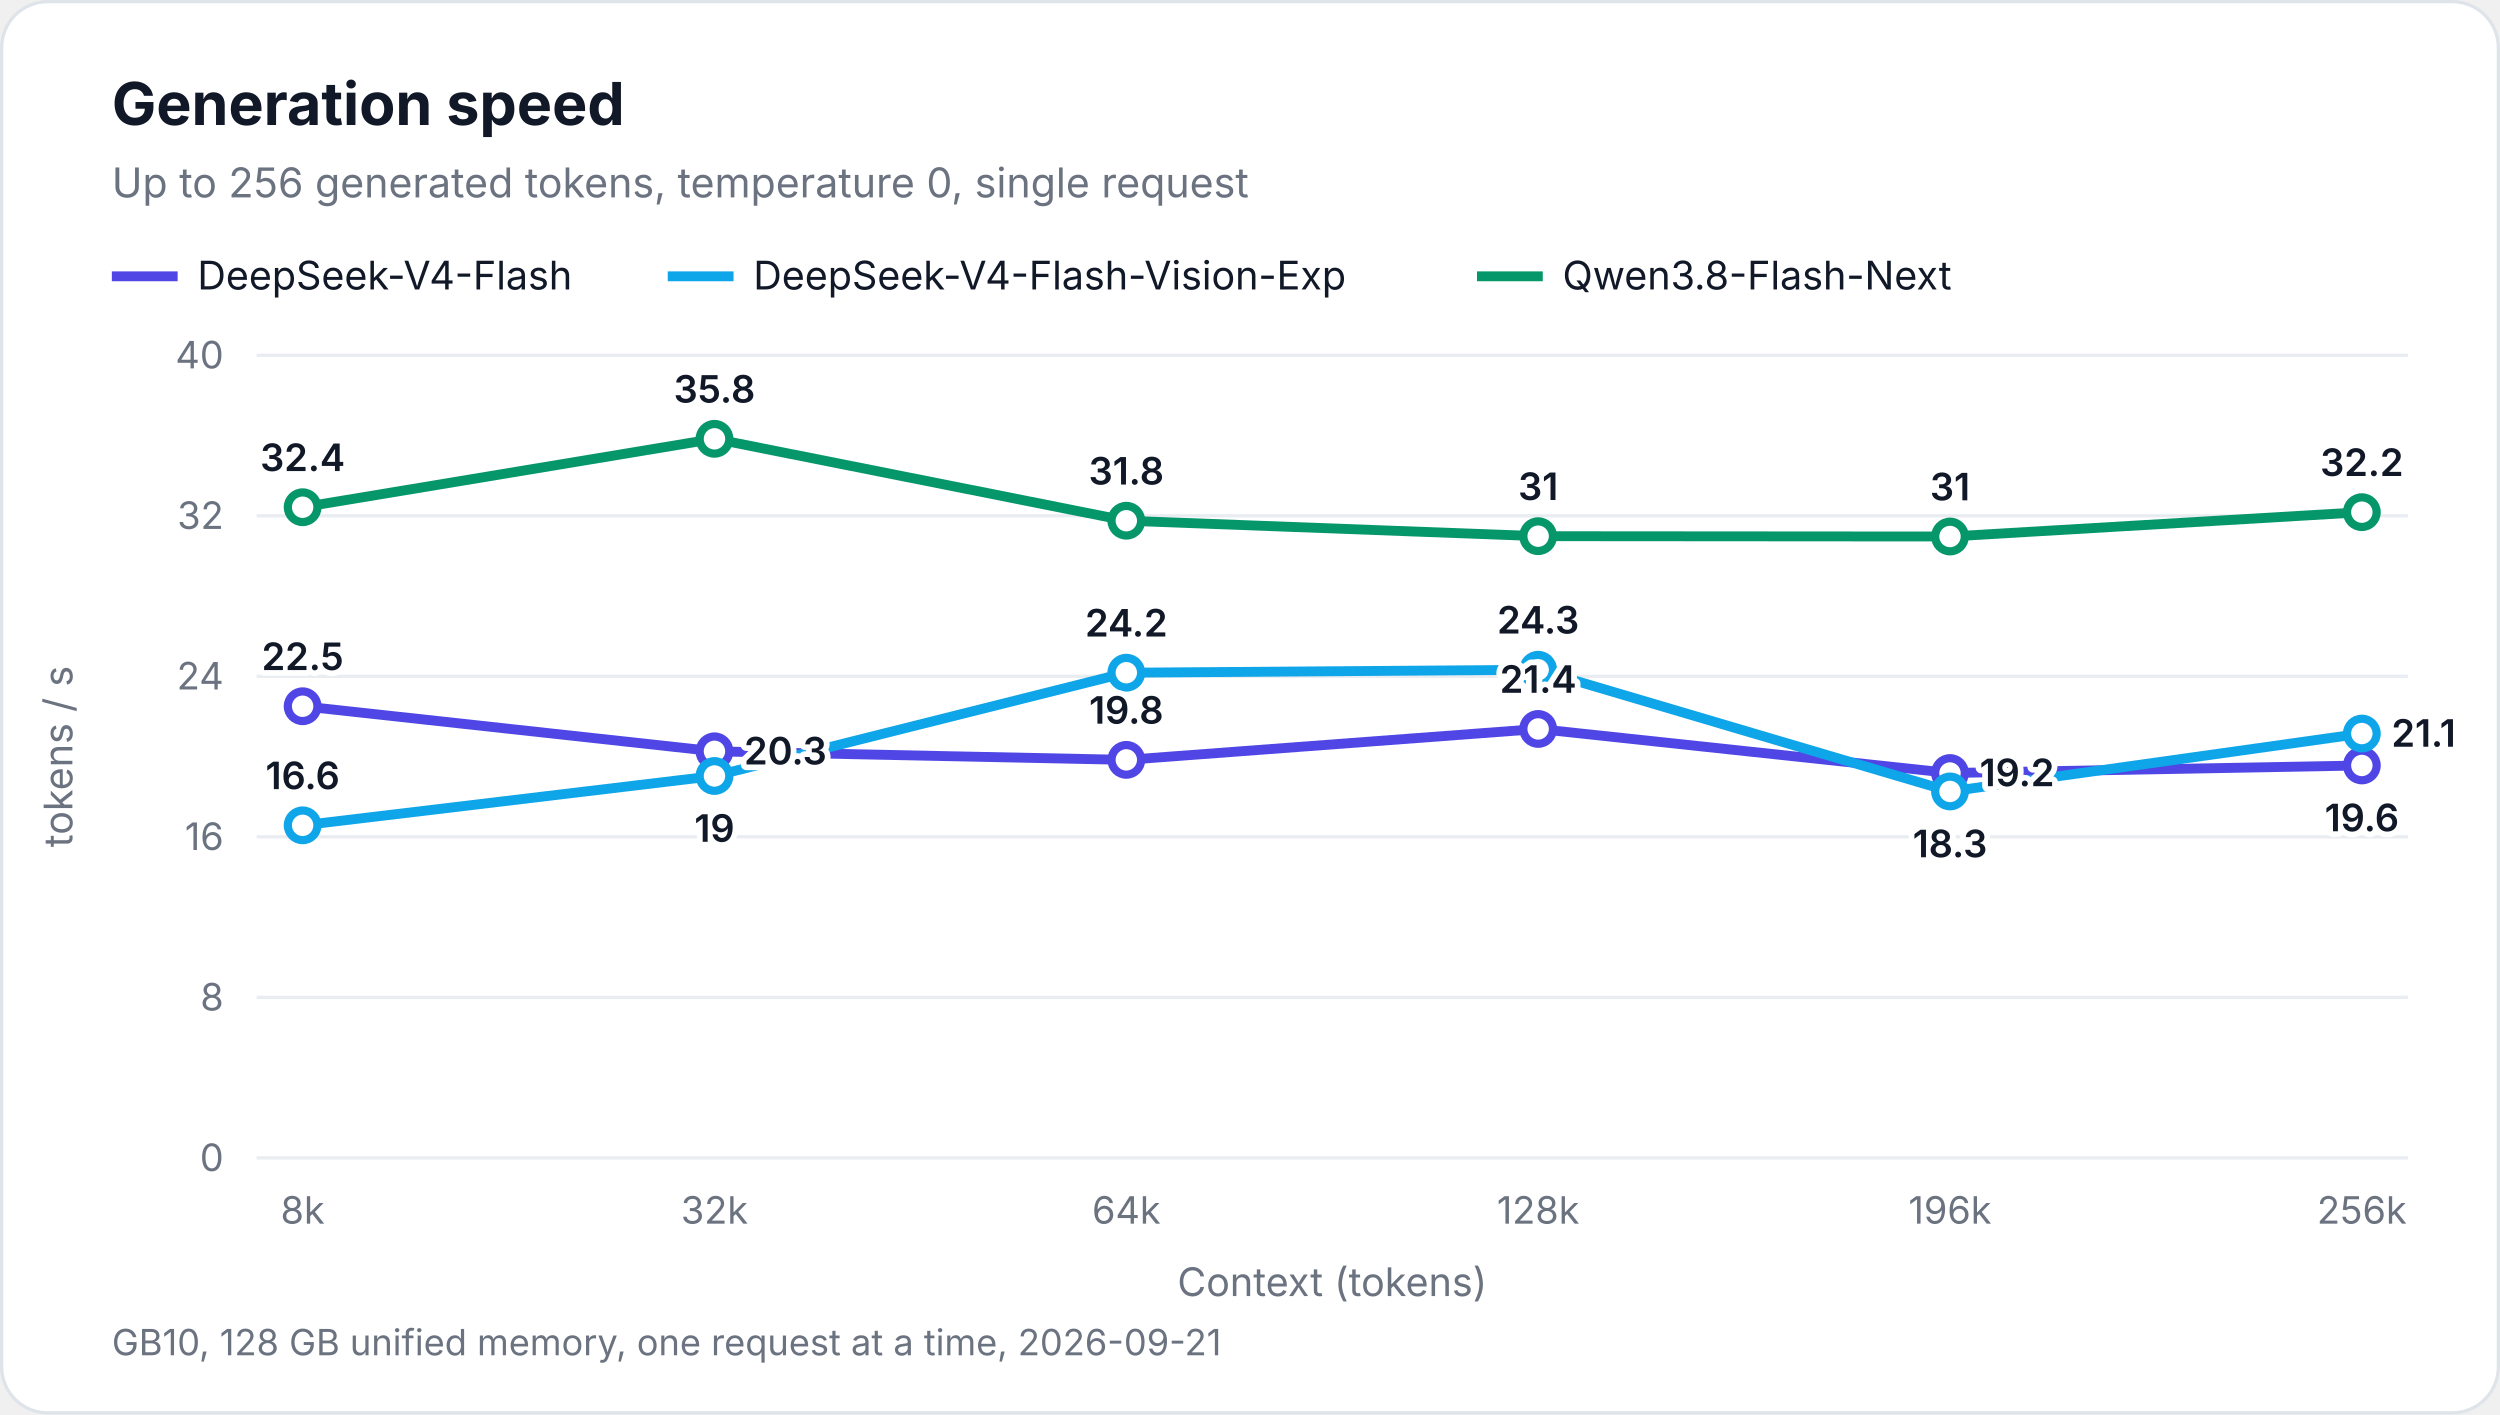
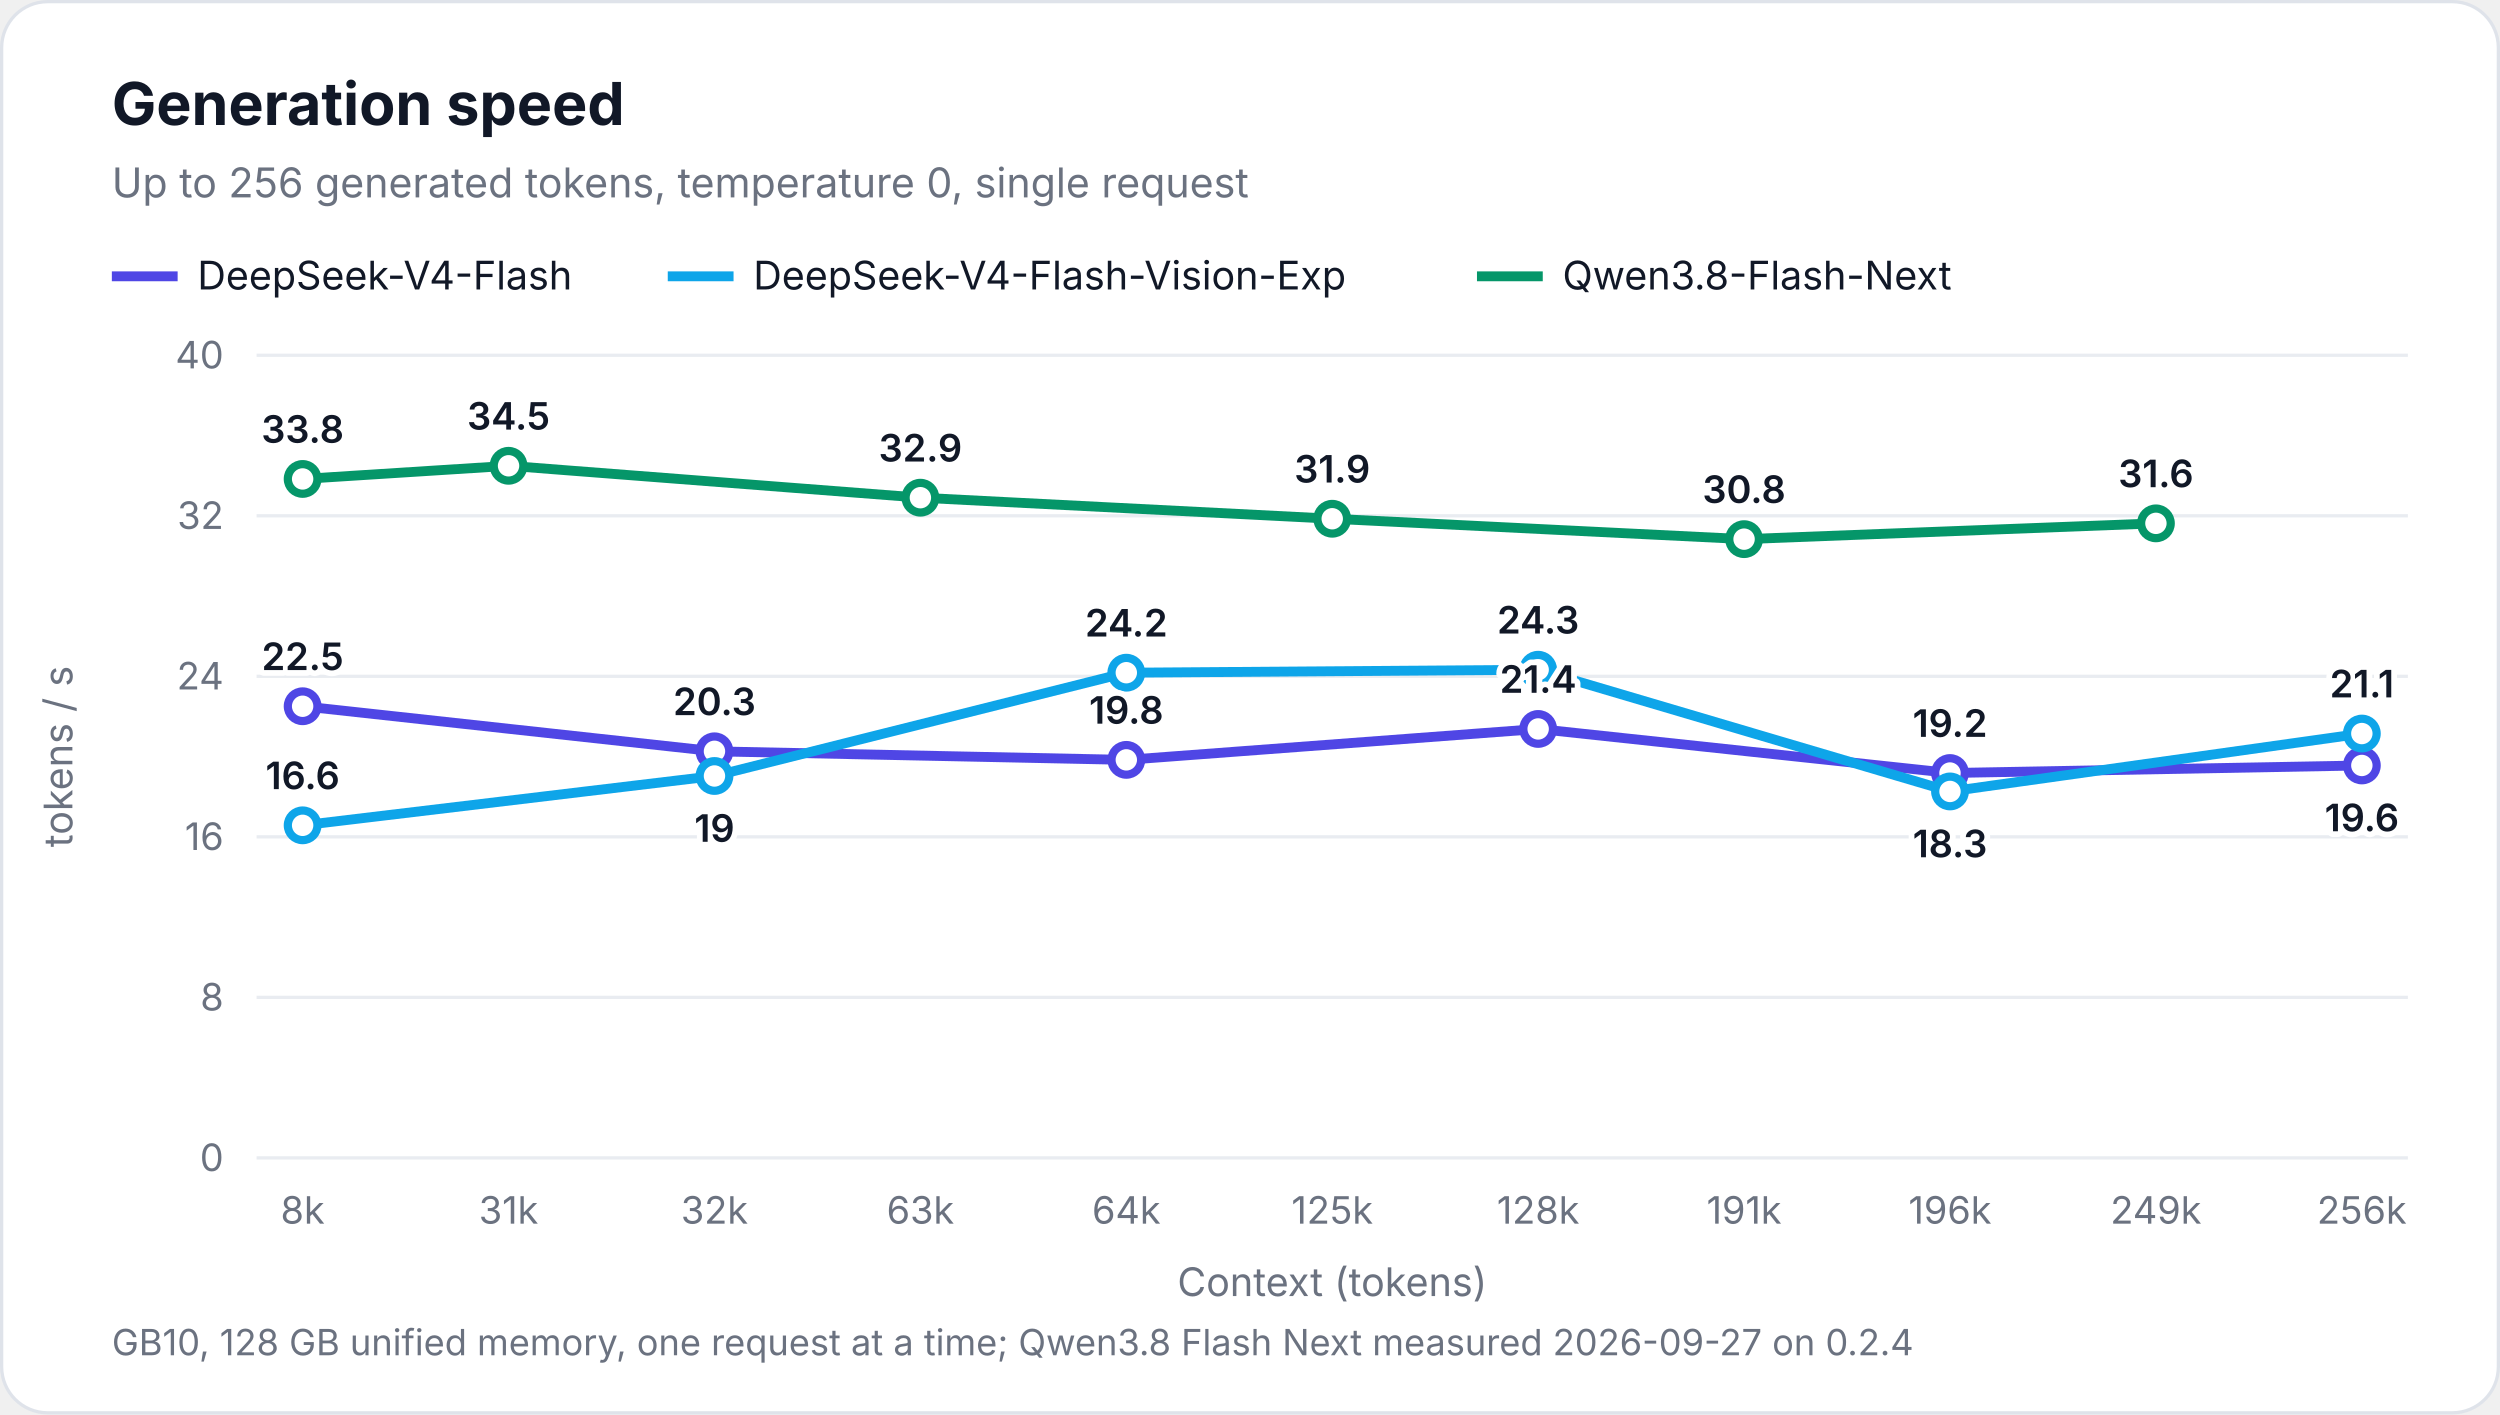
<svg xmlns="http://www.w3.org/2000/svg" width="760" height="430" viewBox="0 0 760 430" font-family="Inter, Segoe UI, Helvetica, Arial, sans-serif">
  <rect x="0.5" y="0.5" width="759" height="429" rx="14" fill="#ffffff" stroke="#dfe3ea" />
  <text x="34" y="38" font-size="18" font-weight="700" fill="#111827">Generation speed</text>
  <text x="34" y="60" font-size="12.5" fill="#6b7280">Up to 256 generated tokens, temperature 0, single request</text>
-   <text x="34" y="412" font-size="11" fill="#6b7280">GB10, 128 GB unified memory, one request at a time, 2026-09-21</text>
+   <text x="34" y="412" font-size="11" fill="#6b7280">GB10, 128 GB unified memory, one request at a time; Qwen3.8 Flash Next measured 2026-09-27 on 0.2.4</text>
  <line x1="78" y1="352.0" x2="732" y2="352.0" stroke="#e9ecf1" />
  <text x="68" y="356.0" font-size="11.5" text-anchor="end" fill="#6b7280">0</text>
  <line x1="78" y1="303.2" x2="732" y2="303.2" stroke="#e9ecf1" />
  <text x="68" y="307.2" font-size="11.5" text-anchor="end" fill="#6b7280">8</text>
  <line x1="78" y1="254.4" x2="732" y2="254.4" stroke="#e9ecf1" />
  <text x="68" y="258.4" font-size="11.5" text-anchor="end" fill="#6b7280">16</text>
  <line x1="78" y1="205.6" x2="732" y2="205.6" stroke="#e9ecf1" />
  <text x="68" y="209.6" font-size="11.5" text-anchor="end" fill="#6b7280">24</text>
  <line x1="78" y1="156.8" x2="732" y2="156.8" stroke="#e9ecf1" />
  <text x="68" y="160.8" font-size="11.5" text-anchor="end" fill="#6b7280">32</text>
  <line x1="78" y1="108.0" x2="732" y2="108.0" stroke="#e9ecf1" />
  <text x="68" y="112.0" font-size="11.5" text-anchor="end" fill="#6b7280">40</text>
  <text x="22" y="230.0" font-size="12" fill="#6b7280" text-anchor="middle" transform="rotate(-90 22 230.0)">tokens / s</text>
  <text x="405.0" y="394" font-size="12" fill="#6b7280" text-anchor="middle">Context (tokens)</text>
  <text x="92.0" y="372" font-size="11.5" text-anchor="middle" fill="#6b7280">8k</text>
+   <text x="154.6" y="372" font-size="11.5" text-anchor="middle" fill="#6b7280">31k</text>
  <text x="217.2" y="372" font-size="11.5" text-anchor="middle" fill="#6b7280">32k</text>
+   <text x="279.8" y="372" font-size="11.5" text-anchor="middle" fill="#6b7280">63k</text>
  <text x="342.4" y="372" font-size="11.5" text-anchor="middle" fill="#6b7280">64k</text>
+   <text x="405.0" y="372" font-size="11.5" text-anchor="middle" fill="#6b7280">125k</text>
  <text x="467.6" y="372" font-size="11.5" text-anchor="middle" fill="#6b7280">128k</text>
+   <text x="530.2" y="372" font-size="11.5" text-anchor="middle" fill="#6b7280">191k</text>
  <text x="592.8" y="372" font-size="11.5" text-anchor="middle" fill="#6b7280">196k</text>
+   <text x="655.4" y="372" font-size="11.5" text-anchor="middle" fill="#6b7280">249k</text>
  <text x="718.0" y="372" font-size="11.5" text-anchor="middle" fill="#6b7280">256k</text>
  <path d="M92.0,214.7 L217.2,228.4 L342.4,231.0 L467.6,221.6 L592.8,235.0 L718.0,232.7" fill="none" stroke="#4f46e5" stroke-width="3" stroke-linejoin="round" stroke-linecap="round" />
  <circle cx="92.0" cy="214.7" r="4.5" fill="#ffffff" stroke="#4f46e5" stroke-width="2.5" />
  <circle cx="217.2" cy="228.4" r="4.5" fill="#ffffff" stroke="#4f46e5" stroke-width="2.5" />
  <circle cx="342.4" cy="231.0" r="4.5" fill="#ffffff" stroke="#4f46e5" stroke-width="2.5" />
  <circle cx="467.6" cy="221.6" r="4.5" fill="#ffffff" stroke="#4f46e5" stroke-width="2.5" />
  <circle cx="592.8" cy="235.0" r="4.5" fill="#ffffff" stroke="#4f46e5" stroke-width="2.5" />
  <circle cx="718.0" cy="232.7" r="4.5" fill="#ffffff" stroke="#4f46e5" stroke-width="2.5" />
  <path d="M92.0,250.9 L217.2,235.9 L342.4,204.5 L467.6,203.6 L592.8,240.6 L718.0,223.0" fill="none" stroke="#0ea5e9" stroke-width="3" stroke-linejoin="round" stroke-linecap="round" />
  <circle cx="92.0" cy="250.9" r="4.5" fill="#ffffff" stroke="#0ea5e9" stroke-width="2.5" />
  <circle cx="217.2" cy="235.9" r="4.5" fill="#ffffff" stroke="#0ea5e9" stroke-width="2.5" />
  <circle cx="342.4" cy="204.5" r="4.5" fill="#ffffff" stroke="#0ea5e9" stroke-width="2.5" />
  <circle cx="467.6" cy="203.6" r="4.5" fill="#ffffff" stroke="#0ea5e9" stroke-width="2.5" />
  <circle cx="592.8" cy="240.6" r="4.5" fill="#ffffff" stroke="#0ea5e9" stroke-width="2.5" />
  <circle cx="718.0" cy="223.0" r="4.5" fill="#ffffff" stroke="#0ea5e9" stroke-width="2.5" />
-   <path d="M92.0,154.2 L217.2,133.4 L342.4,158.3 L467.6,163.0 L592.8,163.1 L718.0,155.7" fill="none" stroke="#059669" stroke-width="3" stroke-linejoin="round" stroke-linecap="round" />
-   <circle cx="92.0" cy="154.2" r="4.5" fill="#ffffff" stroke="#059669" stroke-width="2.5" />
-   <circle cx="217.2" cy="133.4" r="4.5" fill="#ffffff" stroke="#059669" stroke-width="2.5" />
-   <circle cx="342.4" cy="158.3" r="4.5" fill="#ffffff" stroke="#059669" stroke-width="2.5" />
-   <circle cx="467.6" cy="163.0" r="4.5" fill="#ffffff" stroke="#059669" stroke-width="2.5" />
-   <circle cx="592.8" cy="163.1" r="4.5" fill="#ffffff" stroke="#059669" stroke-width="2.5" />
-   <circle cx="718.0" cy="155.7" r="4.5" fill="#ffffff" stroke="#059669" stroke-width="2.5" />
-   <text x="92.0" y="143.2" font-size="11.5" font-weight="600" text-anchor="middle" fill="#111827" stroke="#ffffff" stroke-width="3.5" stroke-linejoin="round" paint-order="stroke">32.4</text>
+   <path d="M92.0,145.6 L154.6,141.6 L279.8,151.3 L405.0,157.7 L530.2,163.9 L655.4,159.1" fill="none" stroke="#059669" stroke-width="3" stroke-linejoin="round" stroke-linecap="round" />
+   <circle cx="92.0" cy="145.6" r="4.5" fill="#ffffff" stroke="#059669" stroke-width="2.5" />
+   <circle cx="154.6" cy="141.6" r="4.5" fill="#ffffff" stroke="#059669" stroke-width="2.5" />
+   <circle cx="279.8" cy="151.3" r="4.5" fill="#ffffff" stroke="#059669" stroke-width="2.5" />
+   <circle cx="405.0" cy="157.7" r="4.5" fill="#ffffff" stroke="#059669" stroke-width="2.5" />
+   <circle cx="530.2" cy="163.9" r="4.5" fill="#ffffff" stroke="#059669" stroke-width="2.5" />
+   <circle cx="655.4" cy="159.1" r="4.5" fill="#ffffff" stroke="#059669" stroke-width="2.5" />
+   <text x="92.0" y="134.6" font-size="11.5" font-weight="600" text-anchor="middle" fill="#111827" stroke="#ffffff" stroke-width="3.5" stroke-linejoin="round" paint-order="stroke">33.8</text>
  <text x="92.0" y="203.7" font-size="11.5" font-weight="600" text-anchor="middle" fill="#111827" stroke="#ffffff" stroke-width="3.5" stroke-linejoin="round" paint-order="stroke">22.5</text>
  <text x="92.0" y="239.9" font-size="11.5" font-weight="600" text-anchor="middle" fill="#111827" stroke="#ffffff" stroke-width="3.5" stroke-linejoin="round" paint-order="stroke">16.6</text>
-   <text x="217.2" y="122.4" font-size="11.5" font-weight="600" text-anchor="middle" fill="#111827" stroke="#ffffff" stroke-width="3.5" stroke-linejoin="round" paint-order="stroke">35.8</text>
-   <text x="226.2" y="232.4" font-size="11.5" font-weight="600" text-anchor="start" fill="#111827" stroke="#ffffff" stroke-width="3.5" stroke-linejoin="round" paint-order="stroke">20.3</text>
+   <text x="217.2" y="217.4" font-size="11.5" font-weight="600" text-anchor="middle" fill="#111827" stroke="#ffffff" stroke-width="3.5" stroke-linejoin="round" paint-order="stroke">20.3</text>
  <text x="217.2" y="255.9" font-size="11.5" font-weight="600" text-anchor="middle" fill="#111827" stroke="#ffffff" stroke-width="3.5" stroke-linejoin="round" paint-order="stroke">19</text>
-   <text x="342.4" y="147.3" font-size="11.5" font-weight="600" text-anchor="middle" fill="#111827" stroke="#ffffff" stroke-width="3.5" stroke-linejoin="round" paint-order="stroke">31.8</text>
  <text x="342.4" y="193.5" font-size="11.5" font-weight="600" text-anchor="middle" fill="#111827" stroke="#ffffff" stroke-width="3.5" stroke-linejoin="round" paint-order="stroke">24.2</text>
  <text x="342.4" y="220.0" font-size="11.5" font-weight="600" text-anchor="middle" fill="#111827" stroke="#ffffff" stroke-width="3.5" stroke-linejoin="round" paint-order="stroke">19.8</text>
-   <text x="467.6" y="152.0" font-size="11.5" font-weight="600" text-anchor="middle" fill="#111827" stroke="#ffffff" stroke-width="3.5" stroke-linejoin="round" paint-order="stroke">31</text>
  <text x="467.6" y="192.6" font-size="11.5" font-weight="600" text-anchor="middle" fill="#111827" stroke="#ffffff" stroke-width="3.5" stroke-linejoin="round" paint-order="stroke">24.3</text>
  <text x="467.6" y="210.6" font-size="11.5" font-weight="600" text-anchor="middle" fill="#111827" stroke="#ffffff" stroke-width="3.5" stroke-linejoin="round" paint-order="stroke">21.4</text>
-   <text x="592.8" y="152.1" font-size="11.5" font-weight="600" text-anchor="middle" fill="#111827" stroke="#ffffff" stroke-width="3.5" stroke-linejoin="round" paint-order="stroke">31</text>
-   <text x="601.8" y="239.0" font-size="11.5" font-weight="600" text-anchor="start" fill="#111827" stroke="#ffffff" stroke-width="3.5" stroke-linejoin="round" paint-order="stroke">19.2</text>
+   <text x="592.8" y="224.0" font-size="11.5" font-weight="600" text-anchor="middle" fill="#111827" stroke="#ffffff" stroke-width="3.5" stroke-linejoin="round" paint-order="stroke">19.2</text>
  <text x="592.8" y="260.6" font-size="11.5" font-weight="600" text-anchor="middle" fill="#111827" stroke="#ffffff" stroke-width="3.5" stroke-linejoin="round" paint-order="stroke">18.3</text>
-   <text x="718.0" y="144.7" font-size="11.5" font-weight="600" text-anchor="middle" fill="#111827" stroke="#ffffff" stroke-width="3.5" stroke-linejoin="round" paint-order="stroke">32.2</text>
-   <text x="727.0" y="227.0" font-size="11.5" font-weight="600" text-anchor="start" fill="#111827" stroke="#ffffff" stroke-width="3.5" stroke-linejoin="round" paint-order="stroke">21.1</text>
+   <text x="718.0" y="212.0" font-size="11.5" font-weight="600" text-anchor="middle" fill="#111827" stroke="#ffffff" stroke-width="3.5" stroke-linejoin="round" paint-order="stroke">21.1</text>
  <text x="718.0" y="252.7" font-size="11.5" font-weight="600" text-anchor="middle" fill="#111827" stroke="#ffffff" stroke-width="3.5" stroke-linejoin="round" paint-order="stroke">19.6</text>
+   <text x="154.6" y="130.6" font-size="11.5" font-weight="600" text-anchor="middle" fill="#111827" stroke="#ffffff" stroke-width="3.5" stroke-linejoin="round" paint-order="stroke">34.5</text>
+   <text x="279.8" y="140.3" font-size="11.5" font-weight="600" text-anchor="middle" fill="#111827" stroke="#ffffff" stroke-width="3.5" stroke-linejoin="round" paint-order="stroke">32.9</text>
+   <text x="405.0" y="146.7" font-size="11.5" font-weight="600" text-anchor="middle" fill="#111827" stroke="#ffffff" stroke-width="3.5" stroke-linejoin="round" paint-order="stroke">31.9</text>
+   <text x="530.2" y="152.9" font-size="11.5" font-weight="600" text-anchor="middle" fill="#111827" stroke="#ffffff" stroke-width="3.5" stroke-linejoin="round" paint-order="stroke">30.8</text>
+   <text x="655.4" y="148.1" font-size="11.5" font-weight="600" text-anchor="middle" fill="#111827" stroke="#ffffff" stroke-width="3.5" stroke-linejoin="round" paint-order="stroke">31.6</text>
  <line x1="34.0" y1="84" x2="54.0" y2="84" stroke="#4f46e5" stroke-width="3" />
  <text x="60.0" y="88" font-size="12" fill="#111827">DeepSeek-V4-Flash</text>
  <line x1="203.0" y1="84" x2="223.0" y2="84" stroke="#0ea5e9" stroke-width="3" />
  <text x="229.0" y="88" font-size="12" fill="#111827">DeepSeek-V4-Flash-Vision-Exp</text>
  <line x1="449.0" y1="84" x2="469.0" y2="84" stroke="#059669" stroke-width="3" />
  <text x="475.0" y="88" font-size="12" fill="#111827">Qwen3.8-Flash-Next</text>
</svg>
